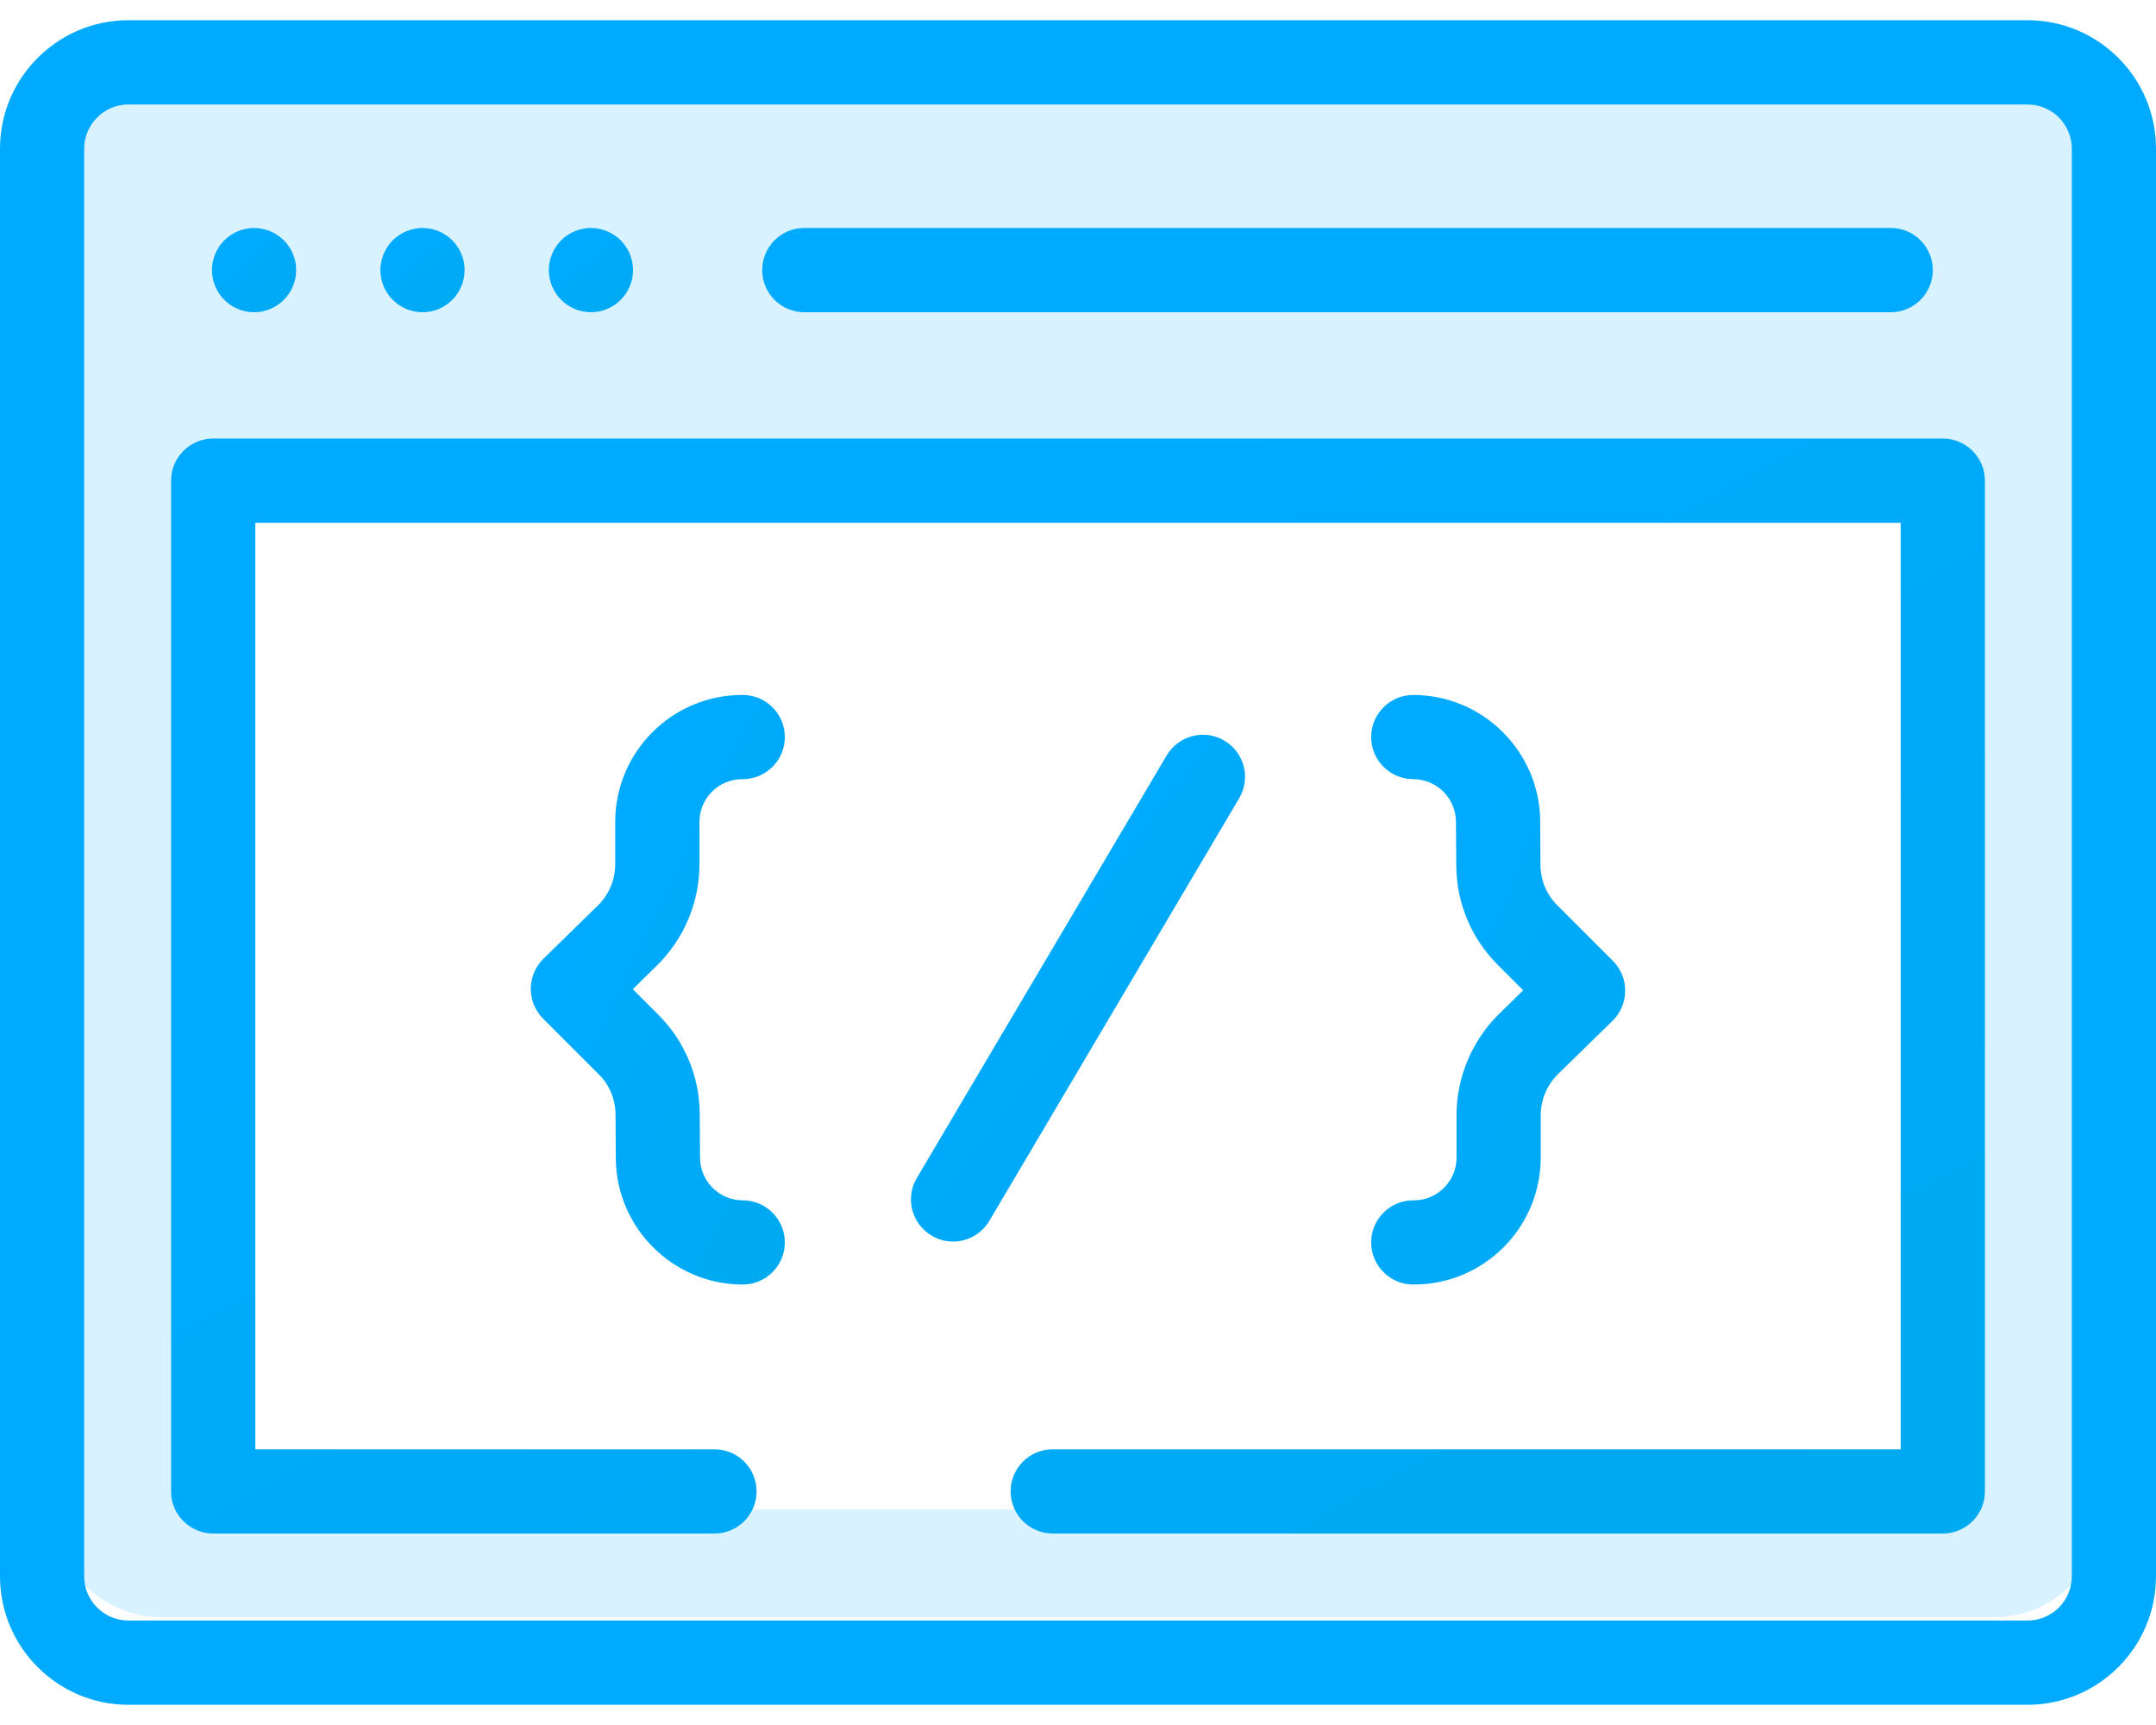
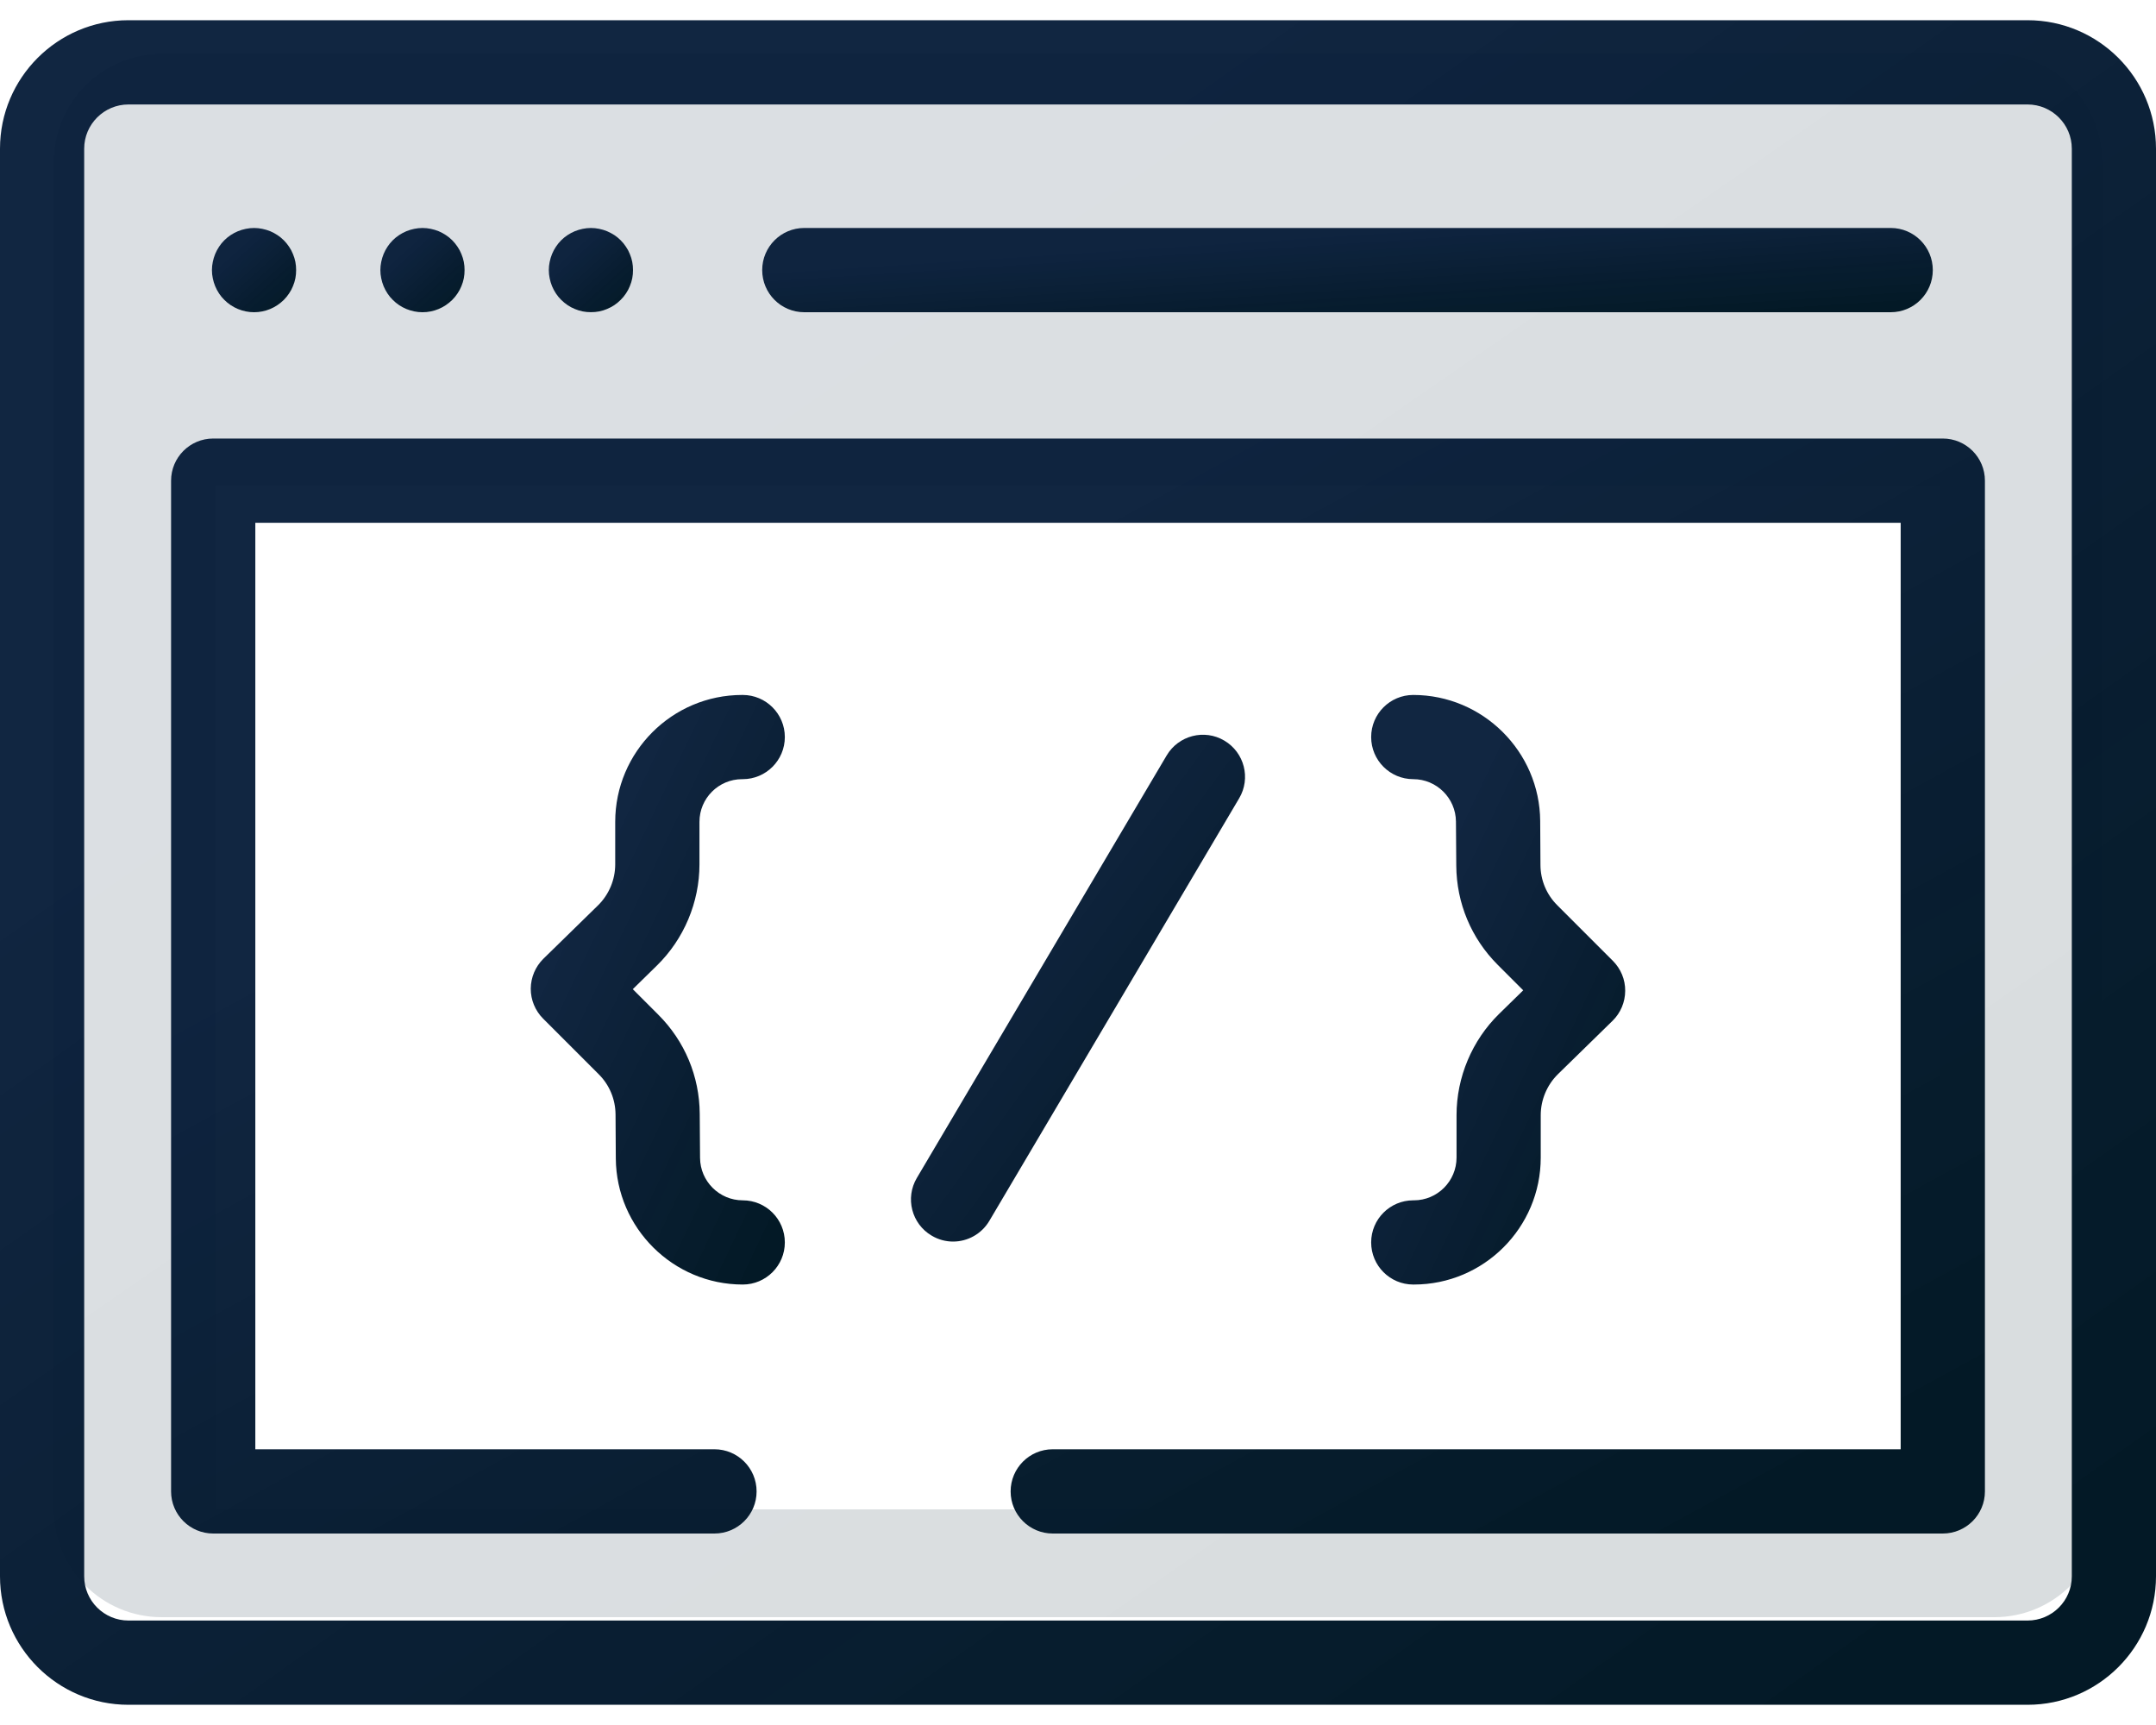
<svg xmlns="http://www.w3.org/2000/svg" width="40" height="32" viewBox="0 0 40 32" fill="none">
  <path opacity="0.15" fill-rule="evenodd" clip-rule="evenodd" d="M3 1C1.895 1 1 1.895 1 3V28C1 29.105 1.895 30 3 30H37C38.105 30 39 29.105 39 28V3C39 1.895 38.105 1 37 1H3ZM36 9H4V28H36V9Z" fill="url(#paint0_linear)" />
  <path d="M37.617 0.375H2.383C1.069 0.375 0 1.444 0 2.758V29.242C0 30.556 1.069 31.625 2.383 31.625H37.617C38.931 31.625 40 30.556 40 29.242V2.758C40 1.444 38.931 0.375 37.617 0.375ZM38.438 29.242C38.438 29.695 38.069 30.062 37.617 30.062H2.383C1.931 30.062 1.562 29.695 1.562 29.242V2.758C1.562 2.306 1.931 1.938 2.383 1.938H37.617C38.069 1.938 38.438 2.306 38.438 2.758V29.242Z" fill="url(#paint1_linear)" />
  <path d="M14.922 5.792H35.078C35.51 5.792 35.859 5.442 35.859 5.01C35.859 4.579 35.51 4.229 35.078 4.229H14.922C14.49 4.229 14.141 4.579 14.141 5.01C14.141 5.442 14.49 5.792 14.922 5.792Z" fill="url(#paint2_linear)" />
  <path d="M3.992 5.309C4.012 5.356 4.036 5.402 4.064 5.444C4.092 5.487 4.125 5.527 4.161 5.562C4.306 5.709 4.508 5.792 4.713 5.792C4.765 5.792 4.816 5.787 4.866 5.777C4.916 5.767 4.966 5.752 5.013 5.732C5.06 5.713 5.105 5.688 5.147 5.66C5.19 5.631 5.23 5.598 5.266 5.563C5.302 5.527 5.334 5.487 5.363 5.444C5.392 5.402 5.416 5.356 5.435 5.309C5.455 5.262 5.47 5.213 5.48 5.163C5.49 5.113 5.494 5.061 5.494 5.01C5.494 4.959 5.49 4.908 5.48 4.858C5.47 4.808 5.455 4.759 5.435 4.712C5.416 4.664 5.392 4.619 5.363 4.577C5.334 4.534 5.302 4.494 5.266 4.458C5.23 4.422 5.19 4.389 5.147 4.361C5.105 4.333 5.06 4.309 5.013 4.289C4.966 4.27 4.916 4.255 4.866 4.245C4.766 4.224 4.662 4.224 4.561 4.245C4.511 4.255 4.462 4.27 4.415 4.289C4.367 4.309 4.322 4.333 4.28 4.361C4.237 4.389 4.197 4.422 4.161 4.458C4.125 4.494 4.092 4.534 4.064 4.577C4.036 4.619 4.012 4.664 3.992 4.712C3.973 4.759 3.958 4.808 3.948 4.858C3.937 4.908 3.932 4.959 3.932 5.01C3.932 5.061 3.937 5.113 3.948 5.163C3.958 5.213 3.973 5.262 3.992 5.309Z" fill="url(#paint3_linear)" />
  <path d="M7.117 5.309C7.137 5.356 7.161 5.402 7.189 5.444C7.217 5.487 7.25 5.527 7.286 5.562C7.431 5.709 7.633 5.792 7.838 5.792C7.89 5.792 7.941 5.787 7.991 5.777C8.041 5.767 8.091 5.752 8.138 5.732C8.185 5.713 8.23 5.688 8.272 5.66C8.315 5.631 8.355 5.598 8.391 5.563C8.427 5.527 8.459 5.487 8.488 5.444C8.517 5.402 8.541 5.356 8.56 5.309C8.58 5.262 8.595 5.213 8.605 5.163C8.615 5.113 8.619 5.061 8.619 5.01C8.619 4.959 8.615 4.908 8.605 4.858C8.595 4.808 8.58 4.759 8.56 4.712C8.541 4.664 8.517 4.619 8.488 4.577C8.459 4.534 8.427 4.494 8.391 4.458C8.355 4.422 8.315 4.389 8.272 4.361C8.23 4.333 8.185 4.309 8.138 4.289C8.091 4.27 8.041 4.255 7.991 4.245C7.891 4.224 7.787 4.224 7.686 4.245C7.636 4.255 7.587 4.27 7.54 4.289C7.492 4.309 7.447 4.333 7.405 4.361C7.362 4.389 7.322 4.422 7.286 4.458C7.25 4.494 7.217 4.534 7.189 4.577C7.161 4.619 7.137 4.664 7.117 4.712C7.098 4.759 7.083 4.808 7.073 4.858C7.062 4.908 7.057 4.959 7.057 5.01C7.057 5.061 7.062 5.113 7.073 5.163C7.083 5.213 7.098 5.262 7.117 5.309Z" fill="url(#paint4_linear)" />
  <path d="M10.242 5.309C10.262 5.356 10.286 5.402 10.314 5.444C10.342 5.487 10.375 5.527 10.411 5.562C10.447 5.598 10.487 5.631 10.53 5.66C10.572 5.688 10.617 5.713 10.665 5.732C10.712 5.752 10.761 5.767 10.811 5.777C10.861 5.787 10.912 5.791 10.963 5.791C11.015 5.791 11.066 5.787 11.116 5.777C11.166 5.767 11.216 5.752 11.262 5.732C11.309 5.713 11.355 5.688 11.398 5.66C11.44 5.631 11.48 5.598 11.516 5.562C11.552 5.527 11.585 5.487 11.613 5.444C11.642 5.402 11.666 5.356 11.685 5.309C11.705 5.262 11.72 5.213 11.73 5.163C11.74 5.113 11.744 5.061 11.744 5.01C11.744 4.959 11.74 4.908 11.73 4.858C11.72 4.808 11.705 4.759 11.685 4.712C11.666 4.664 11.642 4.619 11.613 4.577C11.585 4.534 11.552 4.494 11.516 4.458C11.48 4.422 11.44 4.389 11.398 4.361C11.355 4.333 11.309 4.309 11.262 4.289C11.216 4.27 11.166 4.255 11.116 4.245C11.016 4.224 10.912 4.224 10.811 4.245C10.761 4.255 10.712 4.27 10.665 4.289C10.617 4.309 10.572 4.333 10.53 4.361C10.487 4.389 10.447 4.422 10.411 4.458C10.375 4.494 10.342 4.534 10.314 4.577C10.286 4.619 10.262 4.664 10.242 4.712C10.223 4.759 10.208 4.808 10.198 4.858C10.187 4.908 10.182 4.959 10.182 5.01C10.182 5.061 10.187 5.113 10.198 5.163C10.208 5.213 10.223 5.262 10.242 5.309Z" fill="url(#paint5_linear)" />
  <path d="M22.715 13.739C22.344 13.519 21.865 13.643 21.645 14.014L17.01 21.852C16.79 22.224 16.913 22.703 17.285 22.922C17.409 22.996 17.546 23.032 17.682 23.032C17.949 23.032 18.209 22.894 18.355 22.648L22.99 14.809C23.21 14.438 23.087 13.959 22.715 13.739Z" fill="url(#paint6_linear)" />
  <path d="M12.977 16.035V15.246C12.977 14.809 13.332 14.454 13.769 14.454H13.78C14.211 14.454 14.561 14.104 14.561 13.673C14.561 13.242 14.211 12.892 13.78 12.892H13.769C12.471 12.892 11.414 13.948 11.414 15.246V16.035C11.414 16.319 11.298 16.596 11.095 16.795L10.082 17.785C9.933 17.931 9.849 18.131 9.847 18.34C9.846 18.548 9.929 18.749 10.076 18.896L11.108 19.928C11.307 20.126 11.417 20.391 11.42 20.672L11.425 21.491C11.434 22.78 12.49 23.829 13.78 23.829C14.211 23.829 14.561 23.479 14.561 23.048C14.561 22.616 14.211 22.267 13.78 22.267C13.346 22.267 12.991 21.914 12.988 21.48L12.982 20.661C12.977 19.966 12.704 19.313 12.213 18.823L11.74 18.35L12.187 17.912C12.689 17.421 12.977 16.737 12.977 16.035Z" fill="url(#paint7_linear)" />
  <path d="M27.023 20.686V21.474C27.023 21.911 26.668 22.267 26.231 22.267H26.22C25.789 22.267 25.439 22.616 25.439 23.048C25.439 23.479 25.789 23.829 26.22 23.829H26.231C27.529 23.829 28.585 22.773 28.585 21.474V20.686C28.585 20.402 28.702 20.125 28.905 19.926L29.918 18.936C30.067 18.79 30.151 18.59 30.152 18.381C30.154 18.172 30.071 17.972 29.923 17.824L28.892 16.793C28.693 16.595 28.582 16.33 28.58 16.049L28.575 15.23C28.566 13.941 27.509 12.892 26.22 12.892C25.789 12.892 25.439 13.242 25.439 13.673C25.439 14.104 25.789 14.454 26.22 14.454C26.654 14.454 27.009 14.807 27.012 15.241L27.018 16.059C27.023 16.754 27.296 17.407 27.787 17.898L28.26 18.371L27.812 18.809C27.311 19.3 27.023 19.984 27.023 20.686Z" fill="url(#paint8_linear)" />
  <path d="M36.044 8.135H3.956C3.524 8.135 3.174 8.485 3.174 8.917V27.667C3.174 28.098 3.524 28.448 3.956 28.448H13.255C13.687 28.448 14.037 28.098 14.037 27.667C14.037 27.235 13.687 26.885 13.255 26.885H4.737V9.698H35.263V26.885H19.531C19.1 26.885 18.75 27.235 18.75 27.667C18.75 28.098 19.1 28.448 19.531 28.448H36.044C36.476 28.448 36.826 28.098 36.826 27.667V8.917C36.826 8.485 36.476 8.135 36.044 8.135Z" fill="url(#paint9_linear)" />
  <defs>
    <linearGradient id="paint0_linear" x1="3.153" y1="1" x2="26.689" y2="35.054" gradientUnits="userSpaceOnUse">
-       <stop offset="0.259" stop-color="#00aaff" />
-       <stop offset="1" stop-color="#00abff" />
+       <stop offset="0.259" stop-color="#031936f1" />
+       <stop offset="1" stop-color="#031926ff" />
    </linearGradient>
    <linearGradient id="paint1_linear" x1="2.267" y1="0.375" x2="27.833" y2="36.511" gradientUnits="userSpaceOnUse">
-       <stop offset="0.259" stop-color="#00aaff" />
-       <stop offset="1" stop-color="#00abff" />
+       <stop offset="0.259" stop-color="#031936f1" />
+       <stop offset="1" stop-color="#031926ff" />
    </linearGradient>
    <linearGradient id="paint2_linear" x1="15.371" y1="4.229" x2="15.547" y2="6.929" gradientUnits="userSpaceOnUse">
-       <stop offset="0.259" stop-color="#00aaff" />
-       <stop offset="1" stop-color="#00abff" />
+       <stop offset="0.259" stop-color="#031936f1" />
+       <stop offset="1" stop-color="#031926ff" />
    </linearGradient>
    <linearGradient id="paint3_linear" x1="4.02" y1="4.229" x2="5.369" y2="5.719" gradientUnits="userSpaceOnUse">
-       <stop offset="0.259" stop-color="#00aaff" />
-       <stop offset="1" stop-color="#00aaf1" />
+       <stop offset="0.259" stop-color="#031936f1" />
+       <stop offset="1" stop-color="#031926ff" />
    </linearGradient>
    <linearGradient id="paint4_linear" x1="7.145" y1="4.229" x2="8.494" y2="5.719" gradientUnits="userSpaceOnUse">
-       <stop offset="0.259" stop-color="#00aaff" />
-       <stop offset="1" stop-color="#00aaf1" />
+       <stop offset="0.259" stop-color="#031936f1" />
+       <stop offset="1" stop-color="#031926ff" />
    </linearGradient>
    <linearGradient id="paint5_linear" x1="10.27" y1="4.229" x2="11.619" y2="5.719" gradientUnits="userSpaceOnUse">
-       <stop offset="0.259" stop-color="#00aaff" />
-       <stop offset="1" stop-color="#00aaf1" />
+       <stop offset="0.259" stop-color="#031936f1" />
+       <stop offset="1" stop-color="#031926ff" />
    </linearGradient>
    <linearGradient id="paint6_linear" x1="17.252" y1="13.63" x2="25.014" y2="19.281" gradientUnits="userSpaceOnUse">
-       <stop offset="0.259" stop-color="#00aaff" />
-       <stop offset="1" stop-color="#00aaf1" />
+       <stop offset="0.259" stop-color="#031936f1" />
+       <stop offset="1" stop-color="#031926ff" />
    </linearGradient>
    <linearGradient id="paint7_linear" x1="10.114" y1="12.892" x2="17.479" y2="16.396" gradientUnits="userSpaceOnUse">
-       <stop offset="0.259" stop-color="#00aaff" />
-       <stop offset="1" stop-color="#00aaf1" />
+       <stop offset="0.259" stop-color="#031936f1" />
+       <stop offset="1" stop-color="#031926ff" />
    </linearGradient>
    <linearGradient id="paint8_linear" x1="25.706" y1="12.892" x2="33.07" y2="16.396" gradientUnits="userSpaceOnUse">
-       <stop offset="0.259" stop-color="#00aaff" />
-       <stop offset="1" stop-color="#00aaf1" />
+       <stop offset="0.259" stop-color="#031936f1" />
+       <stop offset="1" stop-color="#031926ff" />
    </linearGradient>
    <linearGradient id="paint9_linear" x1="5.081" y1="8.135" x2="19.915" y2="35.272" gradientUnits="userSpaceOnUse">
-       <stop offset="0.259" stop-color="#00aaff" />
-       <stop offset="1" stop-color="#00aaf1" />
+       <stop offset="0.259" stop-color="#031936f1" />
+       <stop offset="1" stop-color="#031926ff" />
    </linearGradient>
  </defs>
</svg>
